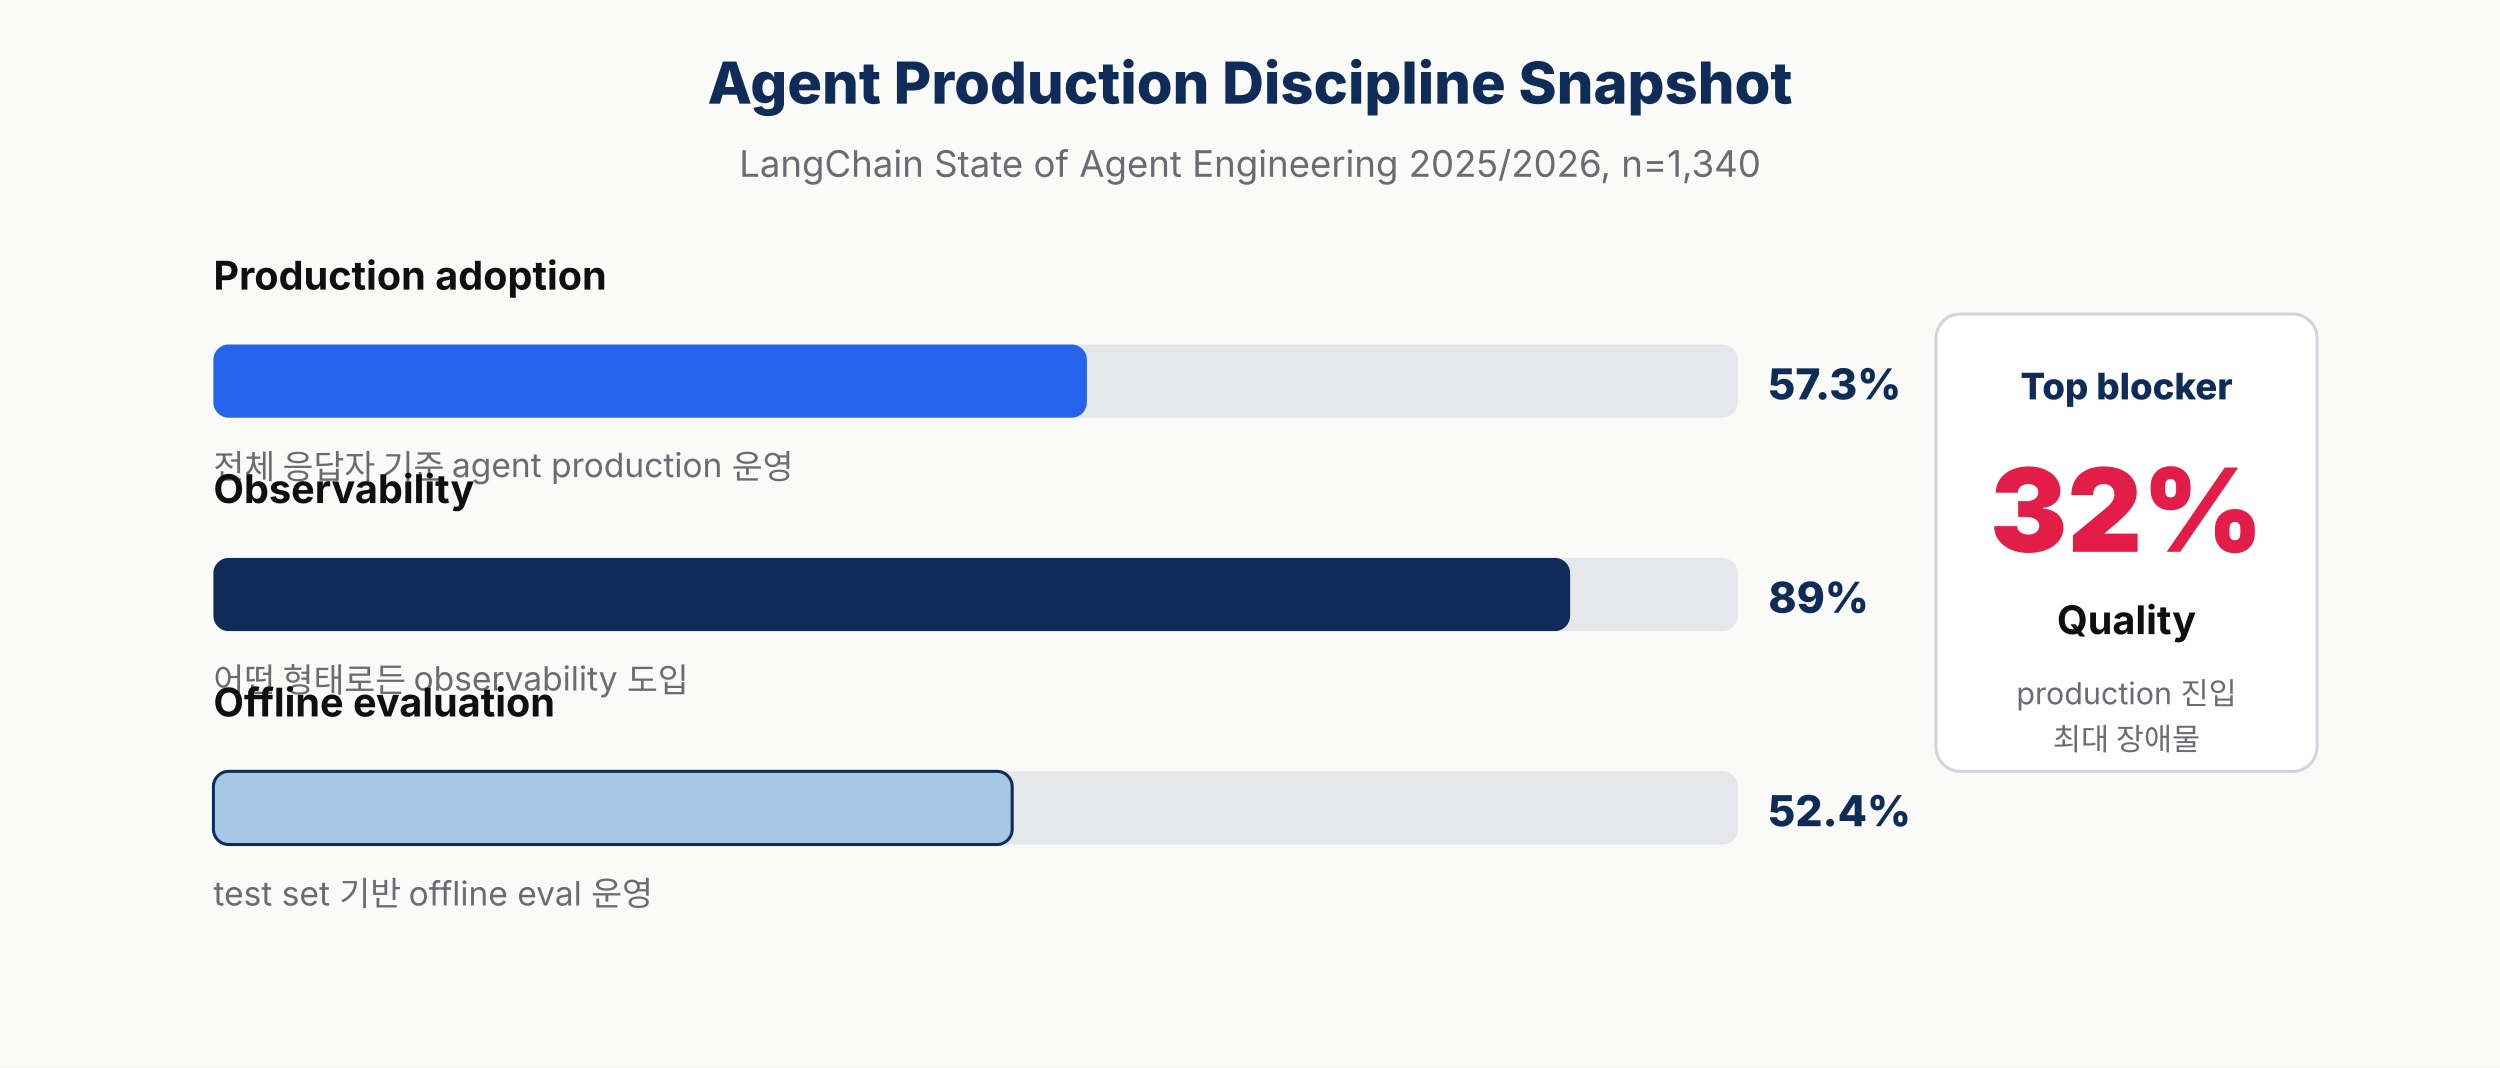
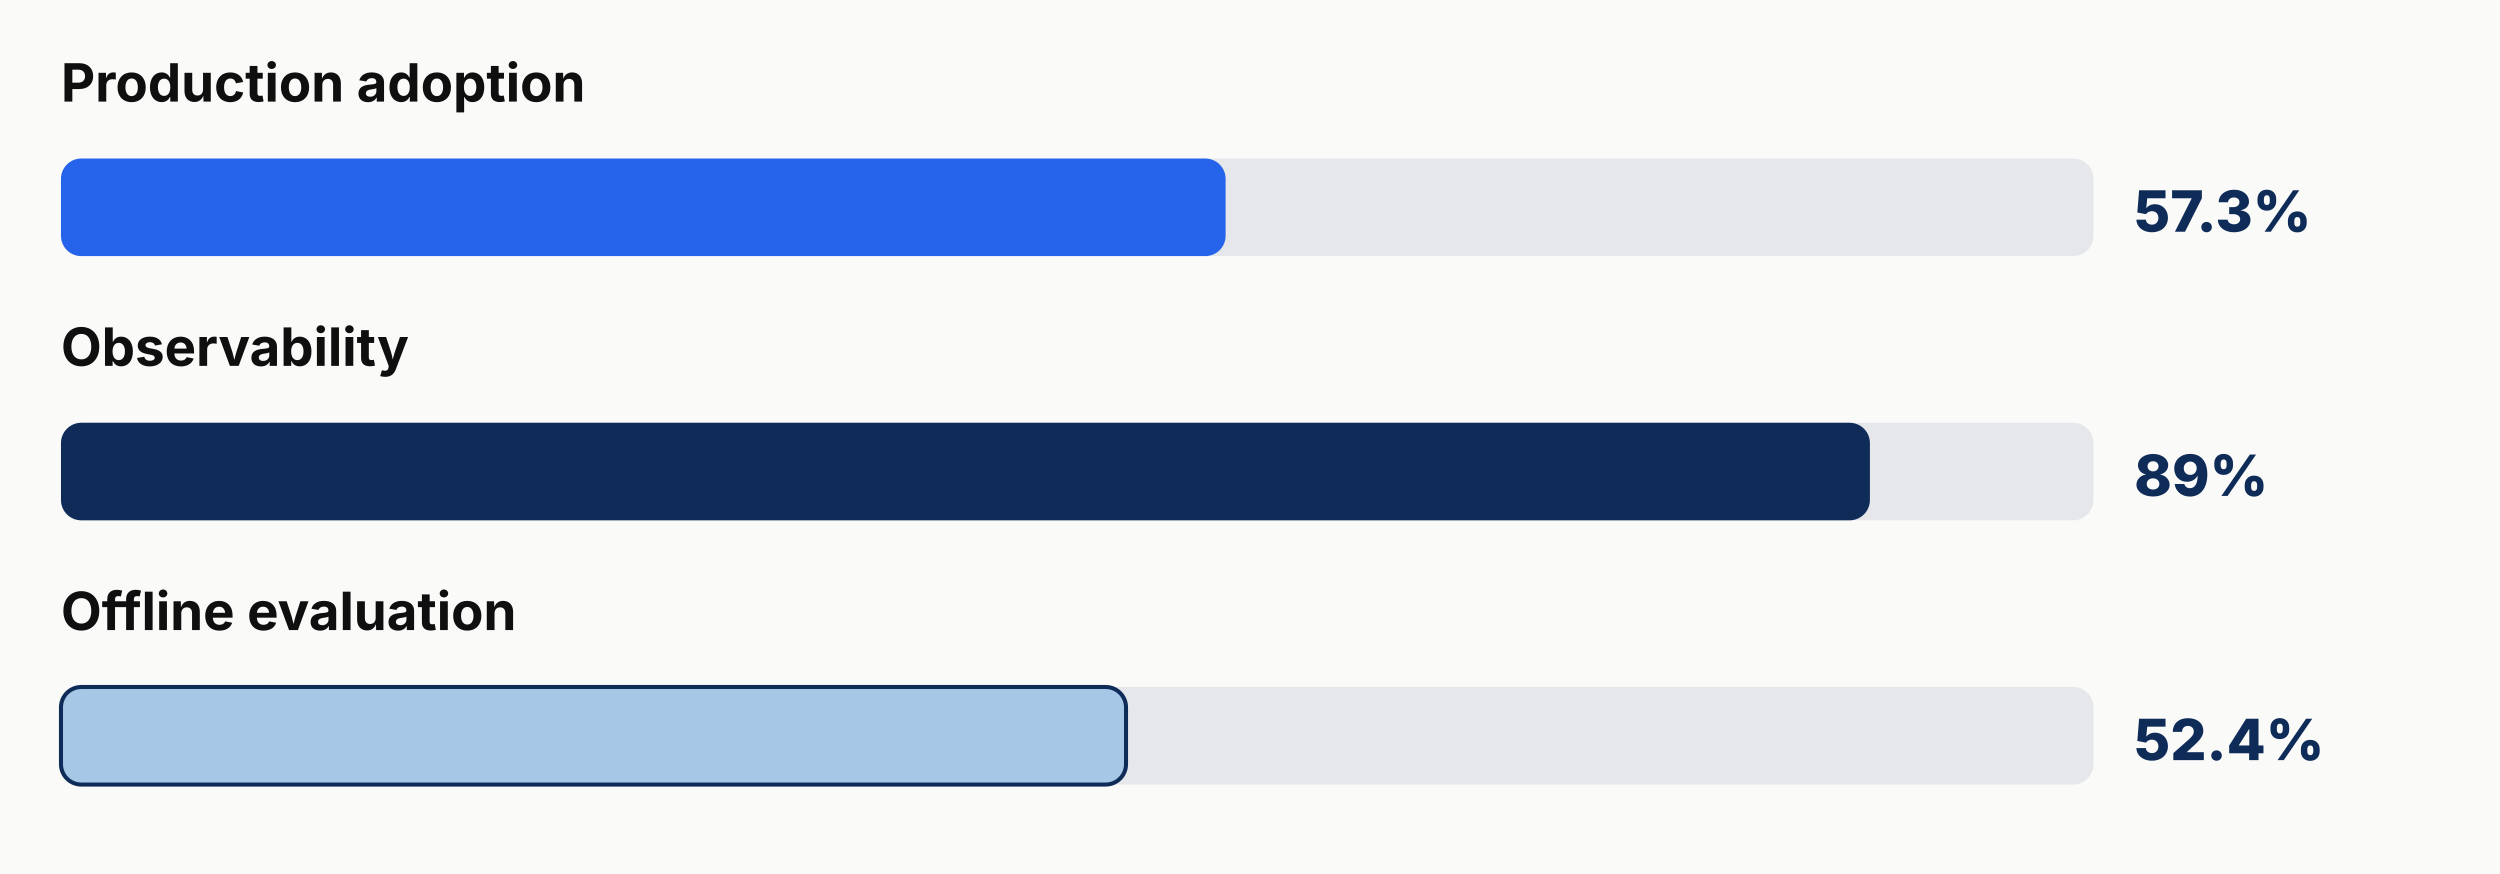
- <svg xmlns="http://www.w3.org/2000/svg" viewBox="0 0 820 350" font-family="-apple-system, 'Segoe UI', 'Noto Sans KR', sans-serif">
-   <rect width="820" height="350" fill="#FAFAF9" />
-   <text x="410" y="34" text-anchor="middle" font-size="19" font-weight="800" fill="#0F2C59">Agent Production Discipline Snapshot</text>
-   <text x="410" y="58" text-anchor="middle" font-size="12" fill="#6B6B72">LangChain State of Agent Engineering 2025/2026, n=1,340</text>
-   <g transform="translate(70,95)">
+ <svg xmlns="http://www.w3.org/2000/svg" viewBox="55 75 615 215" font-family="-apple-system, 'Segoe UI', 'Noto Sans KR', sans-serif">
+   <rect x="55" y="75" width="615" height="215" fill="#FAFAF9" />
+   <g transform="translate(70,100)">
    <text x="0" y="0" font-size="13" font-weight="700" fill="#0F0F10">Production adoption</text>
-     <rect x="0" y="18" width="500" height="24" rx="5" fill="#E5E7EB" />
-     <rect x="0" y="18" width="286.5" height="24" rx="5" fill="#2563EB" />
-     <text x="510" y="36" font-size="14" font-weight="800" fill="#0F2C59">57.3%</text>
-     <text x="0" y="62" font-size="11" fill="#6B6B72">전체 응답자 기준 agent production 운영</text>
+     <rect x="0" y="14" width="500" height="24" rx="5" fill="#E5E7EB" />
+     <rect x="0" y="14" width="286.5" height="24" rx="5" fill="#2563EB" />
+     <text x="510" y="32" font-size="14" font-weight="800" fill="#0F2C59">57.3%</text>
  </g>
  <g transform="translate(70,165)">
    <text x="0" y="0" font-size="13" font-weight="700" fill="#0F0F10">Observability</text>
-     <rect x="0" y="18" width="500" height="24" rx="5" fill="#E5E7EB" />
-     <rect x="0" y="18" width="445" height="24" rx="5" fill="#0F2C59" />
-     <text x="510" y="36" font-size="14" font-weight="800" fill="#0F2C59">89%</text>
-     <text x="0" y="62" font-size="11" fill="#6B6B72">어떤 형태로든 observability 도입</text>
+     <rect x="0" y="14" width="500" height="24" rx="5" fill="#E5E7EB" />
+     <rect x="0" y="14" width="445" height="24" rx="5" fill="#0F2C59" />
+     <text x="510" y="32" font-size="14" font-weight="800" fill="#0F2C59">89%</text>
  </g>
-   <g transform="translate(70,235)">
+   <g transform="translate(70,230)">
    <text x="0" y="0" font-size="13" font-weight="700" fill="#0F0F10">Offline evaluation</text>
-     <rect x="0" y="18" width="500" height="24" rx="5" fill="#E5E7EB" />
-     <rect x="0" y="18" width="262" height="24" rx="5" fill="#A7C7E7" stroke="#0F2C59" stroke-width="1" />
-     <text x="510" y="36" font-size="14" font-weight="800" fill="#0F2C59">52.4%</text>
-     <text x="0" y="62" font-size="11" fill="#6B6B72">test set 기반 offline eval 운영</text>
-   </g>
-   <g transform="translate(635,103)">
-     <rect x="0" y="0" width="125" height="150" rx="8" fill="#FFFFFF" stroke="#D1D5DB" />
-     <text x="62.5" y="28" text-anchor="middle" font-size="12" font-weight="800" fill="#0F2C59">Top blocker</text>
-     <text x="62.5" y="78" text-anchor="middle" font-size="38" font-weight="900" fill="#E11D48">32%</text>
-     <text x="62.5" y="105" text-anchor="middle" font-size="13" font-weight="700" fill="#0F0F10">Quality</text>
-     <text x="62.5" y="128" text-anchor="middle" font-size="10" fill="#6B6B72">production 진입</text>
-     <text x="62.5" y="143" text-anchor="middle" font-size="10" fill="#6B6B72">최대 장애물</text>
+     <rect x="0" y="14" width="500" height="24" rx="5" fill="#E5E7EB" />
+     <rect x="0" y="14" width="262" height="24" rx="5" fill="#A7C7E7" stroke="#0F2C59" stroke-width="1" />
+     <text x="510" y="32" font-size="14" font-weight="800" fill="#0F2C59">52.4%</text>
  </g>
</svg>
